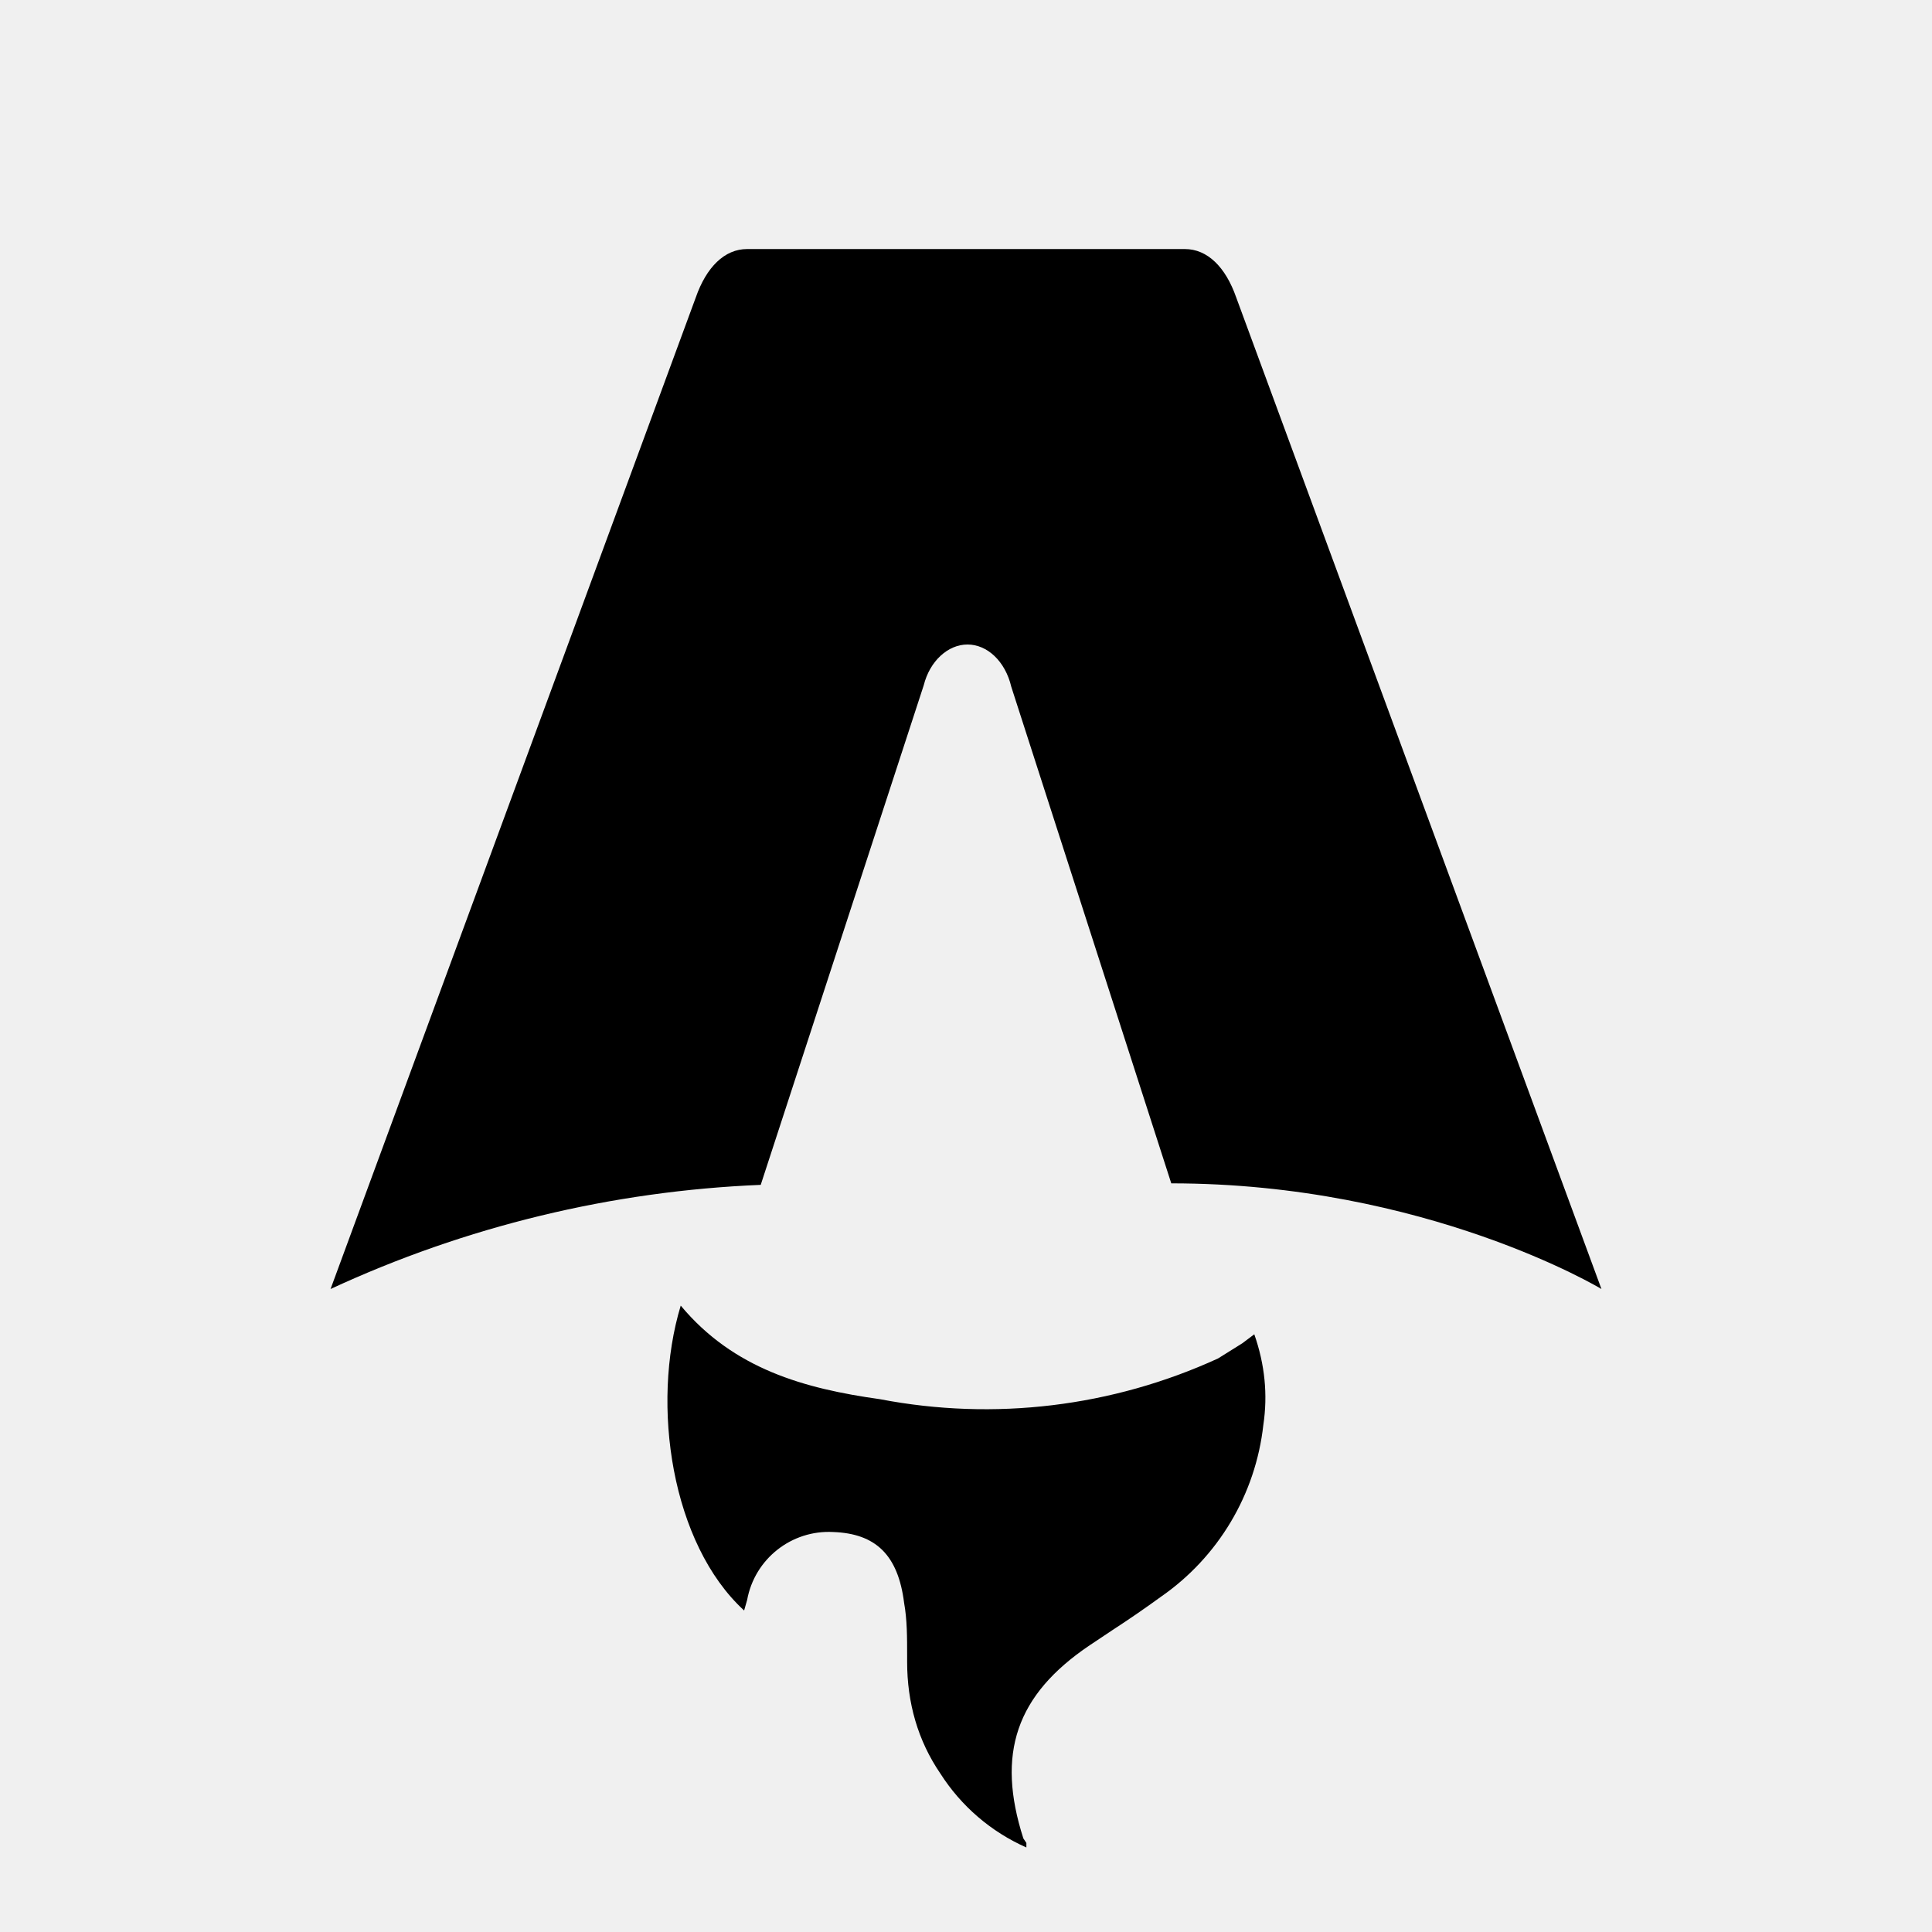
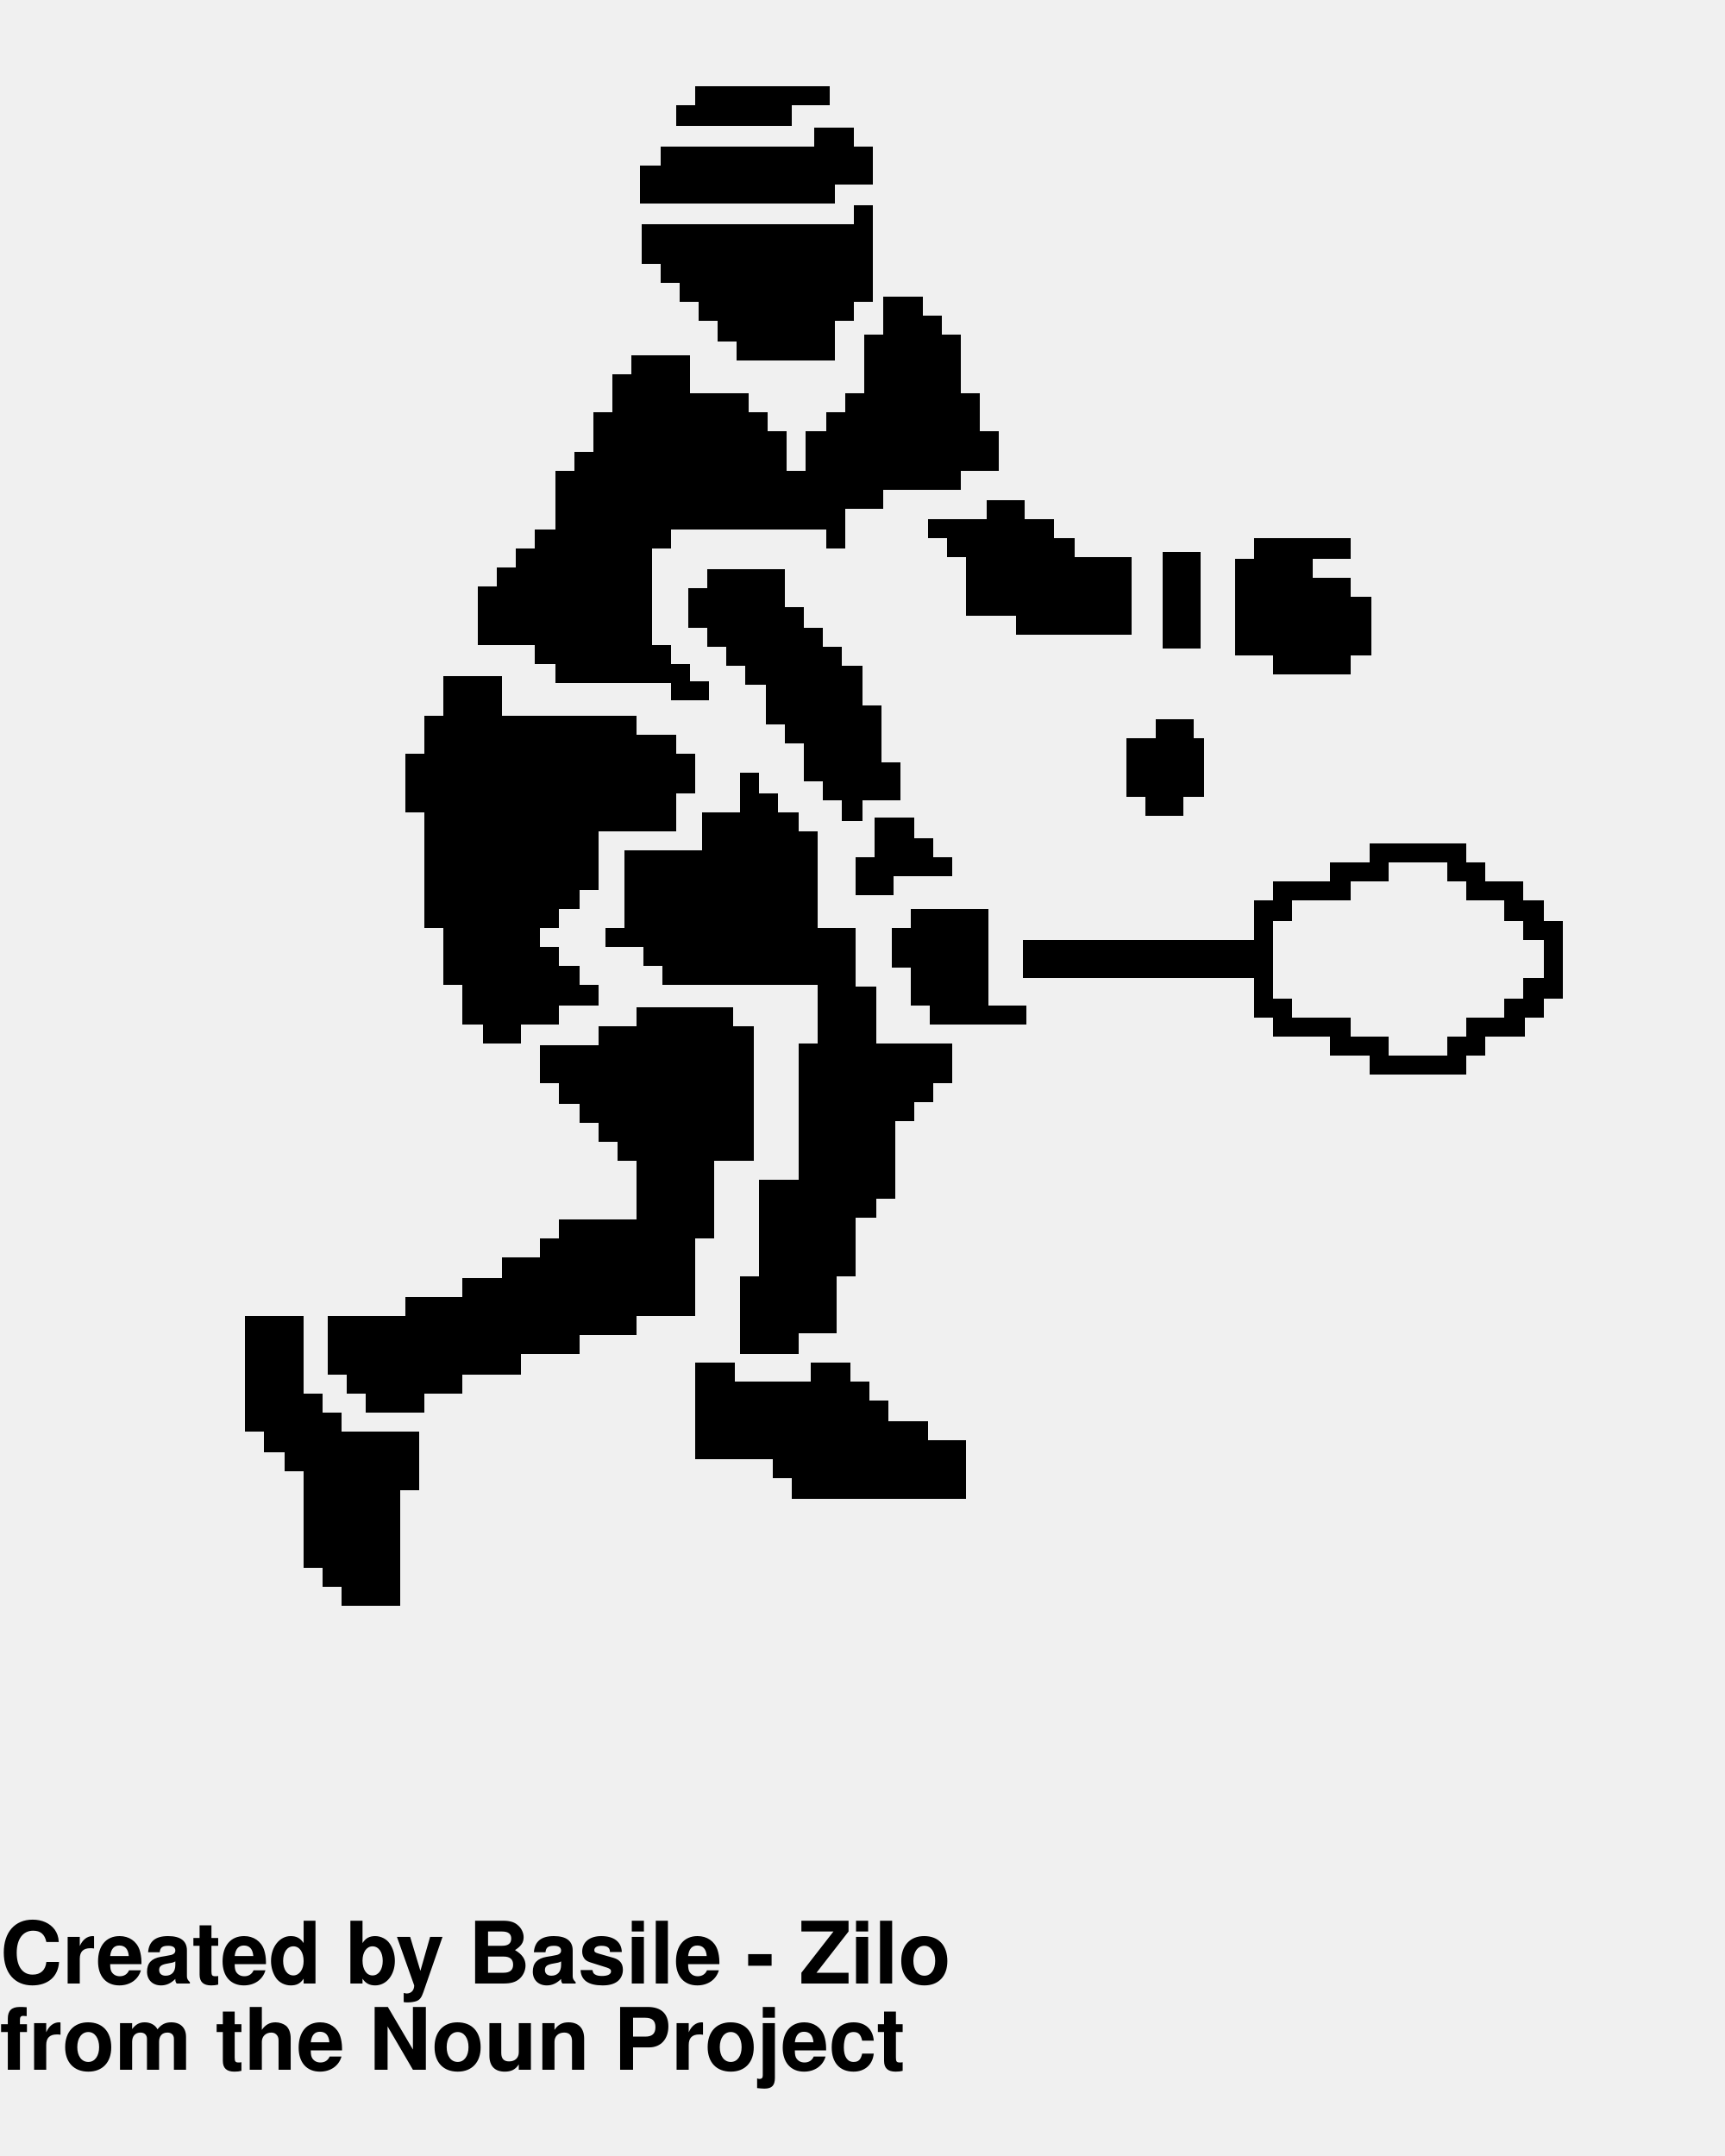
- <svg xmlns="http://www.w3.org/2000/svg" fill="none" viewBox="0 0 128 128">
-   <path d="M50.4 78.5a75.1 75.1 0 0 0-28.5 6.9l24.2-65.7c.7-2 1.9-3.2 3.4-3.2h29c1.5 0 2.7 1.2 3.4 3.2l24.2 65.7s-11.6-7-28.5-7L67 45.5c-.4-1.7-1.6-2.8-2.9-2.8-1.3 0-2.5 1.1-2.9 2.7L50.4 78.5Zm-1.1 28.2Zm-4.2-20.2c-2 6.6-.6 15.8 4.2 20.2a17.5 17.5 0 0 1 .2-.7 5.5 5.5 0 0 1 5.7-4.5c2.8.1 4.3 1.5 4.7 4.7.2 1.1.2 2.3.2 3.5v.4c0 2.7.7 5.2 2.2 7.4a13 13 0 0 0 5.7 4.9v-.3l-.2-.3c-1.8-5.6-.5-9.5 4.4-12.8l1.5-1a73 73 0 0 0 3.2-2.2 16 16 0 0 0 6.8-11.4c.3-2 .1-4-.6-6l-.8.6-1.6 1a37 37 0 0 1-22.4 2.7c-5-.7-9.7-2-13.2-6.2Z" />
-   <style>
-         path { fill: #000; }
-         @media (prefers-color-scheme: dark) {
-             path { fill: #FFF; }
-         }
-     </style>
+ <svg xmlns="http://www.w3.org/2000/svg" version="1.1" x="0px" y="0px" viewBox="0 0 100 125" enable-background="new 0 0 100 100" xml:space="preserve">
+   <polygon points="57.3,58.3 57.3,57.2 57.3,56.1 57.3,54.9 57.3,53.8 57.3,52.7 56.2,52.7 55.1,52.7 53.9,52.7 52.8,52.7 52.8,53.8   51.7,53.8 51.7,54.9 51.7,56.1 52.8,56.1 52.8,57.2 52.8,58.3 53.9,58.3 53.9,59.4 55.1,59.4 56.2,59.4 57.3,59.4 58.4,59.4   59.5,59.4 59.5,58.3 58.4,58.3 " />
+   <polygon points="51.8,50.8 52.9,50.8 54.1,50.8 55.2,50.8 55.2,49.7 54.1,49.7 54.1,48.6 53,48.6 53,47.4 51.9,47.4 50.7,47.4   50.7,48.6 50.7,49.7 50.7,49.7 49.6,49.7 49.6,50.8 49.6,51.9 50.7,51.9 51.8,51.9 " />
+   <polygon points="42.1,37.5 42.1,38.6 43.2,38.6 43.2,39.7 44.4,39.7 44.4,40.9 44.4,42 45.5,42 45.5,43.1 46.6,43.1 46.6,44.2   46.6,45.3 47.7,45.3 47.7,46.4 48.8,46.4 48.8,47.6 50,47.6 50,46.4 51.1,46.4 52.2,46.4 52.2,45.3 52.2,45.3 52.2,44.2 51.1,44.2   51.1,43.1 51.1,42 51.1,40.9 50,40.9 50,39.7 50,38.6 48.8,38.6 48.8,37.5 47.7,37.5 47.7,36.4 46.6,36.4 46.6,35.2 45.5,35.2   45.5,34.1 45.5,33 44.4,33 43.2,33 42.1,33 41,33 41,34.1 39.9,34.1 39.9,35.2 39.9,36.4 41,36.4 41,37.5 " />
+   <polygon points="65.3,43.9 65.3,45 65.3,46.2 66.4,46.2 66.4,47.3 67.5,47.3 68.6,47.3 68.6,46.2 69.8,46.2 69.8,45 69.8,43.9   69.8,42.8 69.2,42.8 69.2,41.7 68.1,41.7 67,41.7 67,42.8 66.4,42.8 65.3,42.8 " />
+   <polygon points="69.6,37.6 69.6,36.5 69.6,35.4 69.6,34.2 69.6,33.1 69.6,32 68.5,32 67.4,32 67.4,33.1 67.4,34.2 67.4,35.4   67.4,36.5 67.4,37.6 68.5,37.6 " />
+   <polygon points="57.2,30.1 56,30.1 54.9,30.1 53.8,30.1 53.8,31.2 54.9,31.2 54.9,32.3 56,32.3 56,33.5 56,34.6 56,35.7 57.2,35.7   58.3,35.7 58.9,35.7 58.9,36.8 60,36.8 61.1,36.8 62.3,36.8 63.4,36.8 64.5,36.8 65.6,36.8 65.6,35.7 65.6,34.6 65.6,33.5   65.6,32.3 64.5,32.3 63.4,32.3 62.3,32.3 62.3,31.2 61.1,31.2 61.1,30.1 60,30.1 59.4,30.1 59.4,29 58.3,29 57.2,29 " />
+   <polygon points="29.9,37.4 31,37.4 31,38.5 32.2,38.5 32.2,39.6 33.3,39.6 34.4,39.6 35.5,39.6 36.6,39.6 37.8,39.6 37.8,39.6   38.9,39.6 38.9,40.6 40,40.6 41.1,40.6 41.1,39.5 40,39.5 40,38.5 38.9,38.5 38.9,37.4 37.8,37.4 37.8,36.3 37.8,35.1 37.8,34   37.8,32.9 37.8,31.8 38.9,31.8 38.9,30.7 40,30.7 41.1,30.7 42.2,30.7 43.4,30.7 44.5,30.7 45.6,30.7 46.7,30.7 47.9,30.7   47.9,31.8 49,31.8 49,30.7 49,29.5 50.1,29.5 51.2,29.5 51.2,28.4 52.3,28.4 53.5,28.4 54.6,28.4 55.7,28.4 55.7,27.3 56.8,27.3   57.9,27.3 57.9,26.2 57.9,25 56.8,25 56.8,23.9 56.8,22.8 55.7,22.8 55.7,21.7 55.7,20.6 55.7,19.4 54.6,19.4 54.6,18.3 53.5,18.3   53.5,17.2 52.3,17.2 51.2,17.2 51.2,18.3 51.2,19.4 50.1,19.4 50.1,20.6 50.1,21.7 50.1,22.8 49,22.8 49,23.9 47.9,23.9 47.9,25   46.7,25 46.7,26.2 46.7,27.3 45.6,27.3 45.6,26.2 45.6,25 44.5,25 44.5,23.9 43.4,23.9 43.4,22.8 42.2,22.8 41.1,22.8 40,22.8   40,21.7 40,20.6 38.9,20.6 37.8,20.6 36.6,20.6 36.6,21.7 35.5,21.7 35.5,22.8 35.5,23.9 34.4,23.9 34.4,25 34.4,26.2 33.3,26.2   33.3,27.3 32.2,27.3 32.2,28.4 32.2,29.5 32.2,29.5 32.2,30.7 31,30.7 31,31.8 29.9,31.8 29.9,32.9 28.8,32.9 28.8,34 27.7,34   27.7,35.1 27.7,36.3 27.7,37.4 28.8,37.4 " />
+   <polygon points="24.6,48.2 24.6,49.3 24.6,50.4 24.6,51.5 24.6,51.6 24.6,52.7 24.6,53.8 25.7,53.8 25.7,54.9 25.7,56 25.7,57.1   26.8,57.1 26.8,58.3 26.8,59.4 28,59.4 28,60.5 29.1,60.5 30.2,60.5 30.2,59.4 31.3,59.4 32.4,59.4 32.4,58.3 33.6,58.3 34.7,58.3   34.7,57.1 33.6,57.1 33.6,56 32.4,56 32.4,54.9 31.3,54.9 31.3,53.8 32.4,53.8 32.4,52.7 33.6,52.7 33.6,51.6 34.7,51.6 34.7,50.4   34.7,49.3 34.7,48.2 35.8,48.2 36.9,48.2 38,48.2 39.2,48.2 39.2,47.1 39.2,46 40.3,46 40.3,44.8 40.3,43.7 39.2,43.7 39.2,42.6   38,42.6 36.9,42.6 36.9,41.5 35.8,41.5 34.7,41.5 33.6,41.5 32.4,41.5 31.3,41.5 30.2,41.5 29.1,41.5 29.1,40.4 29.1,39.2 28,39.2   26.8,39.2 25.7,39.2 25.7,40.4 25.7,41.5 24.6,41.5 24.6,42.6 24.6,43.7 23.5,43.7 23.5,44.8 23.5,46 23.5,47.1 24.6,47.1 " />
+   <polygon points="50.8,58.3 50.8,58.3 50.8,57.2 49.6,57.2 49.6,57.1 49.6,56 49.6,54.9 49.6,53.8 48.5,53.8 47.4,53.8 47.4,52.7   47.4,51.5 47.4,50.4 47.4,49.3 47.4,49.3 47.4,48.2 46.3,48.2 46.3,47.1 45.1,47.1 45.1,46 44,46 44,44.8 42.9,44.8 42.9,46   42.9,47.1 41.8,47.1 40.7,47.1 40.7,48.2 40.7,49.3 39.5,49.3 38.4,49.3 37.3,49.3 36.2,49.3 36.2,50.4 36.2,51.5 36.2,52.7   36.2,53.8 35.1,53.8 35.1,54.9 36.2,54.9 37.3,54.9 37.3,56 38.4,56 38.4,57.1 39.5,57.1 40.7,57.1 41.8,57.1 42.9,57.1 44,57.1   45.1,57.1 46.3,57.1 47.4,57.1 47.4,58.3 47.4,59.4 47.4,60.5 46.3,60.5 46.3,61.6 46.3,62.8 46.3,63.9 46.3,65 46.3,66.1   46.3,67.2 46.3,68.4 45.1,68.4 44,68.4 44,69.5 44,70.6 44,71.7 44,72.8 44,74 42.9,74 42.9,75.1 42.9,76.2 42.9,77.3 42.9,78.5   44,78.5 45.1,78.5 46.3,78.5 46.3,77.3 47.4,77.3 48.5,77.3 48.5,76.2 48.5,75.1 48.5,74 49.6,74 49.6,72.8 49.6,71.7 49.6,70.6   50.8,70.6 50.8,69.5 51.9,69.5 51.9,68.4 51.9,67.2 51.9,66.1 51.9,65 53,65 53,63.9 54.1,63.9 54.1,62.8 55.2,62.8 55.2,61.6   55.2,60.5 54.1,60.5 53,60.5 51.9,60.5 50.8,60.5 50.8,59.4 " />
+   <polygon points="41.4,70.7 41.4,69.6 41.4,68.5 41.4,67.3 42.5,67.3 43.7,67.3 43.7,66.2 43.7,65.1 43.7,64 43.7,62.8 43.7,61.7   43.7,60.6 43.7,59.5 42.5,59.5 42.5,58.4 41.4,58.4 40.3,58.4 39.2,58.4 38,58.4 36.9,58.4 36.9,59.5 35.8,59.5 35.8,59.5   34.7,59.5 34.7,60.6 33.6,60.6 32.4,60.6 31.3,60.6 31.3,61.7 31.3,62.8 32.4,62.8 32.4,64 33.6,64 33.6,65.1 34.7,65.1 34.7,66.2   35.8,66.2 35.8,67.3 36.9,67.3 36.9,68.5 36.9,69.6 36.9,70.7 35.8,70.7 34.7,70.7 33.6,70.7 32.4,70.7 32.4,71.8 31.3,71.8   31.3,72.9 30.9,72.9 30.4,72.9 30.2,72.9 30.2,72.9 29.9,72.9 29.6,72.9 29.1,72.9 29.1,74.1 27.9,74.1 26.8,74.1 26.8,75.2   25.7,75.2 24.6,75.2 23.5,75.2 23.5,76.3 22.3,76.3 21.2,76.3 20.1,76.3 19,76.3 19,77.4 19,78.5 19,79.7 20.1,79.7 20.1,80.8   21.2,80.8 21.2,81.9 22.3,81.9 23.5,81.9 24.6,81.9 24.6,80.8 25.7,80.8 26.8,80.8 26.8,79.7 27.9,79.7 29.1,79.7 30.2,79.7   30.2,78.5 31.3,78.5 32.4,78.5 33.6,78.5 33.6,77.4 34.7,77.4 35.8,77.4 36.9,77.4 36.9,76.3 38,76.3 39.2,76.3 40.3,76.3   40.3,75.2 40.3,74.1 40.3,72.9 40.3,71.8 41.4,71.8 " />
+   <polygon points="22.1,83 21,83 19.8,83 19.8,81.9 18.7,81.9 18.7,80.8 17.6,80.8 17.6,79.7 17.6,78.5 17.6,77.4 17.6,76.3   16.5,76.3 15.3,76.3 14.2,76.3 14.2,77.4 14.2,78.5 14.2,79.7 14.2,80.8 14.2,81.9 14.2,83 15.3,83 15.3,84.2 16.5,84.2 16.5,85.3   17.6,85.3 17.6,86.4 17.6,87.5 17.6,88.6 17.6,89.8 17.6,90.9 18.7,90.9 18.7,92 19.8,92 19.8,93.1 21,93.1 22.1,93.1 23.2,93.1   23.2,92 23.2,90.9 23.2,89.8 23.2,88.6 23.2,87.5 23.2,86.4 24.3,86.4 24.3,85.3 24.3,84.2 24.3,83 23.2,83 " />
+   <polygon points="53.8,83.5 53.8,82.4 52.6,82.4 51.5,82.4 51.5,81.2 50.4,81.2 50.4,80.1 49.3,80.1 49.3,79 48.2,79 47,79 47,80.1   45.9,80.1 44.8,80.1 43.7,80.1 42.6,80.1 42.6,79 41.4,79 40.3,79 40.3,80.1 40.3,81.2 40.3,82.4 40.3,83.5 40.3,84.6 41.4,84.6   42.6,84.6 43.7,84.6 44.8,84.6 44.8,85.7 45.9,85.7 45.9,86.9 47,86.9 48.2,86.9 49.3,86.9 50.4,86.9 51.5,86.9 52.6,86.9   53.8,86.9 54.9,86.9 56,86.9 56,85.7 56,84.6 56,83.5 54.9,83.5 " />
+   <polygon points="43.9,20.9 45,20.9 46.1,20.9 47.2,20.9 48.4,20.9 48.4,19.8 48.4,18.6 49.5,18.6 49.5,17.5 50.6,17.5 50.6,16.4   50.6,15.3 50.6,14.1 50.6,13 50.6,11.9 49.5,11.9 49.5,13 48.4,13 47.3,13 46.2,13 45,13 43.9,13 42.8,13 41.7,13 40.6,13 39.4,13   38.3,13 37.2,13 37.2,14.1 37.2,15.3 38.3,15.3 38.3,16.4 39.4,16.4 39.4,17.5 40.5,17.5 40.5,18.6 41.6,18.6 41.6,19.8 42.7,19.8   42.7,20.9 " />
+   <polygon points="39.4,11.8 40.5,11.8 41.6,11.8 42.7,11.8 42.7,11.8 43.9,11.8 45,11.8 46.1,11.8 47.2,11.8 48.4,11.8 48.4,10.7   49.5,10.7 50.6,10.7 50.6,9.6 50.6,8.5 49.5,8.5 49.5,7.4 48.4,7.4 47.2,7.4 47.2,8.5 46.1,8.5 45,8.5 43.9,8.5 42.7,8.5 41.6,8.5   40.5,8.5 39.4,8.5 38.3,8.5 38.3,9.6 37.1,9.6 37.1,10.7 37.1,11.8 38.3,11.8 " />
+   <polygon points="41.4,7.3 42.5,7.3 43.6,7.3 44.8,7.3 45.9,7.3 45.9,6.1 47,6.1 47,6.1 48.1,6.1 48.1,5 47,5 47,5 45.9,5 44.8,5   43.6,5 42.5,5 41.4,5 40.3,5 40.3,6.1 39.2,6.1 39.2,7.3 40.3,7.3 " />
+   <polygon points="73.8,38 73.8,39.1 75,39.1 76.1,39.1 77.2,39.1 78.3,39.1 78.3,38 79.5,38 79.5,36.8 79.5,35.7 79.5,34.6   78.3,34.6 78.3,33.5 77.2,33.5 76.1,33.5 76.1,32.4 77.2,32.4 78.3,32.4 78.3,31.2 77.2,31.2 76.1,31.2 75,31.2 73.8,31.2   72.7,31.2 72.7,32.4 71.6,32.4 71.6,33.5 71.6,34.6 71.6,35.7 71.6,36.8 71.6,38 72.7,38 " />
+   <g>
+     <polygon points="79.4,50 78.3,50 77.1,50 77.1,51.1 78.3,51.1 79.4,51.1 80.5,51.1 80.5,50 81.6,50 82.7,50 83.9,50 85,50 85,48.9    83.9,48.9 82.7,48.9 81.6,48.9 80.5,48.9 79.4,48.9  " />
+     <polygon points="85,50 83.9,50 83.9,51.1 85,51.1 85,52.2 86.1,52.2 87.2,52.2 87.2,52.3 87.2,52.3 87.2,53.4 88.3,53.4 88.3,54.5    89.5,54.5 89.5,53.4 89.5,52.2 88.4,52.2 88.3,52.2 88.3,51.1 87.2,51.1 87.2,51.1 86.1,51.1 86.1,50  " />
+     <polygon points="73.8,56.7 73.8,55.6 73.8,54.5 73.8,53.4 74.9,53.4 74.9,52.3 74.9,52.2 76,52.2 77.1,52.2 78.3,52.2 78.3,51.1    77.1,51.1 76,51.1 74.9,51.1 74.9,51.1 73.8,51.1 73.8,52.2 72.7,52.2 72.7,53.4 72.7,54.5 71.5,54.5 70.4,54.5 69.3,54.5    68.2,54.5 68.2,54.5 67.1,54.5 67.1,54.5 66,54.5 64.9,54.5 63.8,54.5 62.6,54.5 61.5,54.5 60.4,54.5 59.3,54.5 59.3,55.6    59.3,56.7 60.4,56.7 61.5,56.7 62.6,56.7 63.8,56.7 64.9,56.7 66,56.7 67.1,56.7 67.1,56.7 68.2,56.7 68.2,56.7 69.3,56.7    70.4,56.7 71.5,56.7 72.7,56.7 72.7,56.7  " />
+     <g>
+       <polygon points="82.8,61.2 81.6,61.2 80.5,61.2 80.5,60.1 79.4,60.1 78.3,60.1 77.1,60.1 77.1,61.2 78.3,61.2 79.4,61.2     79.4,62.3 80.5,62.3 81.6,62.3 82.8,62.3 83.9,62.3 85,62.3 85,61.2 83.9,61.2   " />
+       <polygon points="90.6,56.7 90.6,55.8 90.6,55.6 90.6,54.6 90.6,53.4 89.5,53.4 89.5,54.6 89.5,55.6 89.5,55.8 89.5,56.7     88.3,56.7 88.3,57.9 87.2,57.9 87.2,59 87.2,59 87.2,59 86.1,59 85,59 85,60.1 83.9,60.1 83.9,61.2 85,61.2 86.1,61.2 86.1,60.1     87.2,60.1 87.2,60.1 88.4,60.1 88.4,59 88.4,59 89.5,59 89.5,57.9 89.5,56.7 89.5,56.7 89.5,57.9 90.6,57.9 90.6,56.7   " />
+       <polygon points="72.7,57.9 72.7,59 73.8,59 73.8,57.9 73.8,56.7 72.7,56.7   " />
+       <polygon points="78.3,60.1 78.3,59 77.1,59 76,59 74.9,59 74.9,59 74.9,57.9 73.8,57.9 73.8,59 73.8,59 73.8,60.1 74.9,60.1     74.9,60.1 76,60.1 77.1,60.1   " />
+     </g>
+     <rect x="72.7" y="55.5" width="1.1" height="1.8" />
+   </g>
+   <polygon points="475.7,206 449.6,206 423.5,206 423.5,232.1 449.6,232.1 475.7,232.1 501.8,232.1 501.8,206.6 527.9,206.6   554,206.6 580.1,206.6 606.2,206.6 606.2,180.5 580.1,180.5 554,180.5 527.9,180.5 501.8,180.5 475.7,180.5 " />
+   <polygon points="606.2,206.3 580.1,206.3 580.1,232.4 606.2,232.4 606.2,257.9 632.3,257.9 658.3,257.9 658.3,258.1 658.4,258.1   658.4,284 684.2,284 684.2,310.1 710.3,310.1 710.3,284 710.3,257.9 684.5,257.9 684.4,257.9 684.4,232 658.4,232 658.4,231.8   632.3,231.8 632.3,206.3 " />
+   <polygon points="345.2,362.3 345.2,336.2 345.2,310.1 345.2,284 371.3,284 371.3,258.1 371.3,257.9 397.4,257.9 423.5,257.9   449.6,257.9 449.6,231.8 423.5,231.8 397.4,231.8 371.3,231.8 371.3,232 345.2,232 345.2,257.9 319.1,257.9 319.1,284 319.1,310   293,310 266.9,310 240.8,310 215.7,310 214.7,310 190.5,310 189.6,310 164.4,310 138.3,310 112.2,310 86.1,310 60,310 33.9,310   7.8,310 7.8,336.1 7.8,362.2 33.9,362.2 60,362.2 86.1,362.2 112.2,362.2 138.3,362.2 164.4,362.2 189.6,362.2 190.5,362.2   214.7,362.2 215.7,362.2 240.8,362.2 266.9,362.2 293,362.2 319.1,362.2 319.1,362.3 " />
+   <g>
+     <polygon points="554,465.9 527.9,465.9 501.8,465.9 501.8,440.4 475.7,440.4 449.6,440.4 423.5,440.4 423.5,466.5 449.6,466.5    475.7,466.5 475.7,492 501.8,492 527.9,492 554,492 580.1,492 606.2,492 606.2,465.9 580.1,465.9  " />
+     <polygon points="736.5,362.4 736.5,339.7 736.5,336.3 736.5,311.9 736.5,284 710.4,284 710.4,311.9 710.4,336.3 710.4,339.7    710.4,362.4 684.3,362.4 684.3,388.5 658.5,388.5 658.5,414.4 658.4,414.4 658.4,414.6 632.4,414.6 606.3,414.6 606.3,440.1    580.2,440.1 580.2,466.2 606.3,466.2 632.4,466.2 632.4,440.7 658.5,440.7 658.5,440.5 684.5,440.5 684.5,414.6 684.7,414.6    710.4,414.6 710.4,388.5 710.4,362.4 710.5,362.4 710.5,388.5 736.6,388.5 736.6,362.4  " />
+     <polygon points="319.2,388.5 319.2,414.6 345.3,414.6 345.3,388.5 345.3,362.4 319.2,362.4  " />
+     <polygon points="449.7,440.7 449.7,414.6 423.6,414.6 397.5,414.6 371.4,414.6 371.4,414.4 371.4,388.5 345.3,388.5 345.3,414.4    345.3,414.6 345.3,440.5 371.4,440.5 371.4,440.7 397.5,440.7 423.6,440.7  " />
+   </g>
+   <path fill="#000000" d="M112.8-30.2" />
+   <polyline fill="#000000" stroke="#515151" stroke-miterlimit="10" points="318.9,362.4 7.8,362.2 8,310.5 319,310.5 319.1,258.5   345,258.5 345.2,232.2 423.5,232.2 423.5,206 475.5,206 475.5,180 606.5,180.5 606.5,206 632.5,206.3 632.5,232 684.5,232   684.5,258 710.3,257.6 710.4,283.5 736,283.5 736.6,388.5 710,388.5 710.4,414.5 684,414.5 684.5,440.5 632.5,440.7 632.5,466   606.3,466.4 606.2,492.5 476,492.5 475.7,466.5 422.5,466.5 422.5,440.7 345.5,440.5 345.5,415 319.5,415.3 319.5,362 " />
+   <polygon fill="#000000" stroke="#515151" stroke-miterlimit="10" points="345.2,284.4 345.3,388.5 371,388.5 371.4,414.5 450,414.5   449.6,440.7 501.5,440.4 501.5,466 580.5,466.2 580.5,440 606.5,440.1 606.5,415 658.5,414.4 658.5,388 684.5,388.5 684.5,362   710.5,362.4 710.3,310.5 684,310.5 684.2,283.5 658,283.5 658.4,258.1 606.5,258 606.2,232.5 580.5,232.5 580.5,207 501.5,206.6   501.5,232 449.5,231.8 449.5,258 371.5,258.1 371.5,284 " />
+   <text x="0" y="115" fill="#000000" font-size="5px" font-weight="bold" font-family="'Helvetica Neue', Helvetica, Arial-Unicode, Arial, Sans-serif">Created by Basile - Zilo</text>
+   <text x="0" y="120" fill="#000000" font-size="5px" font-weight="bold" font-family="'Helvetica Neue', Helvetica, Arial-Unicode, Arial, Sans-serif">from the Noun Project</text>
</svg>
